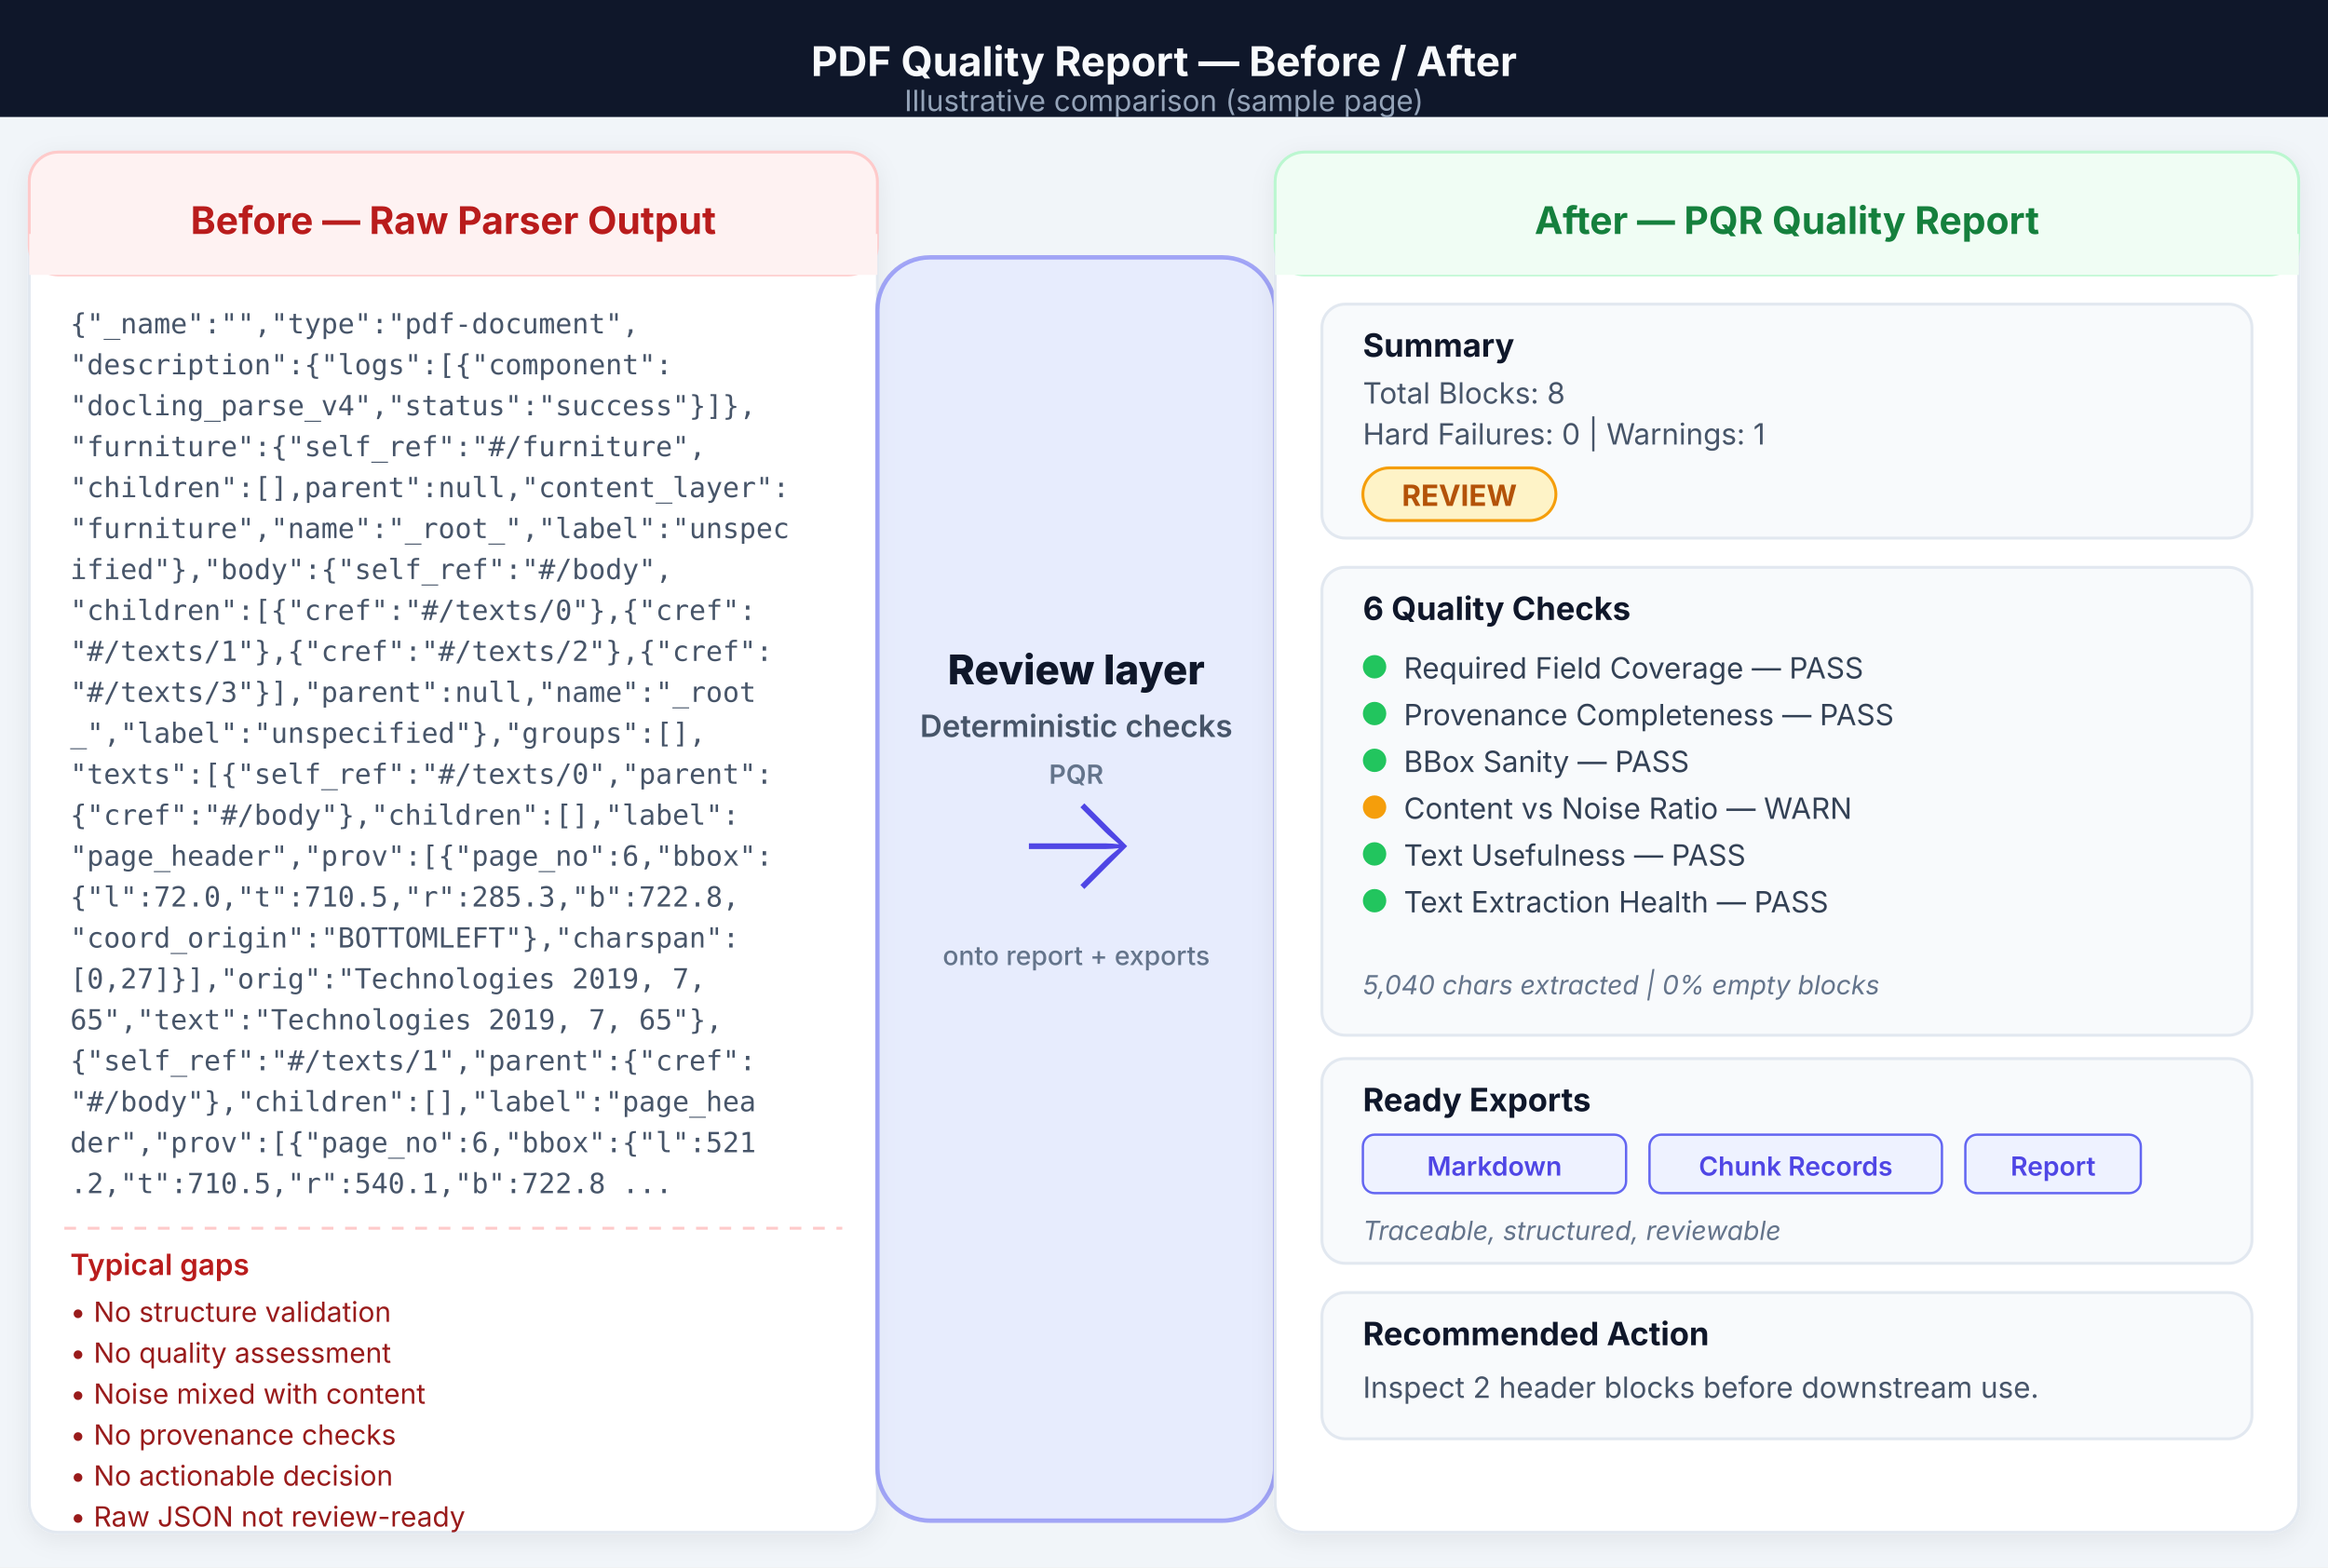
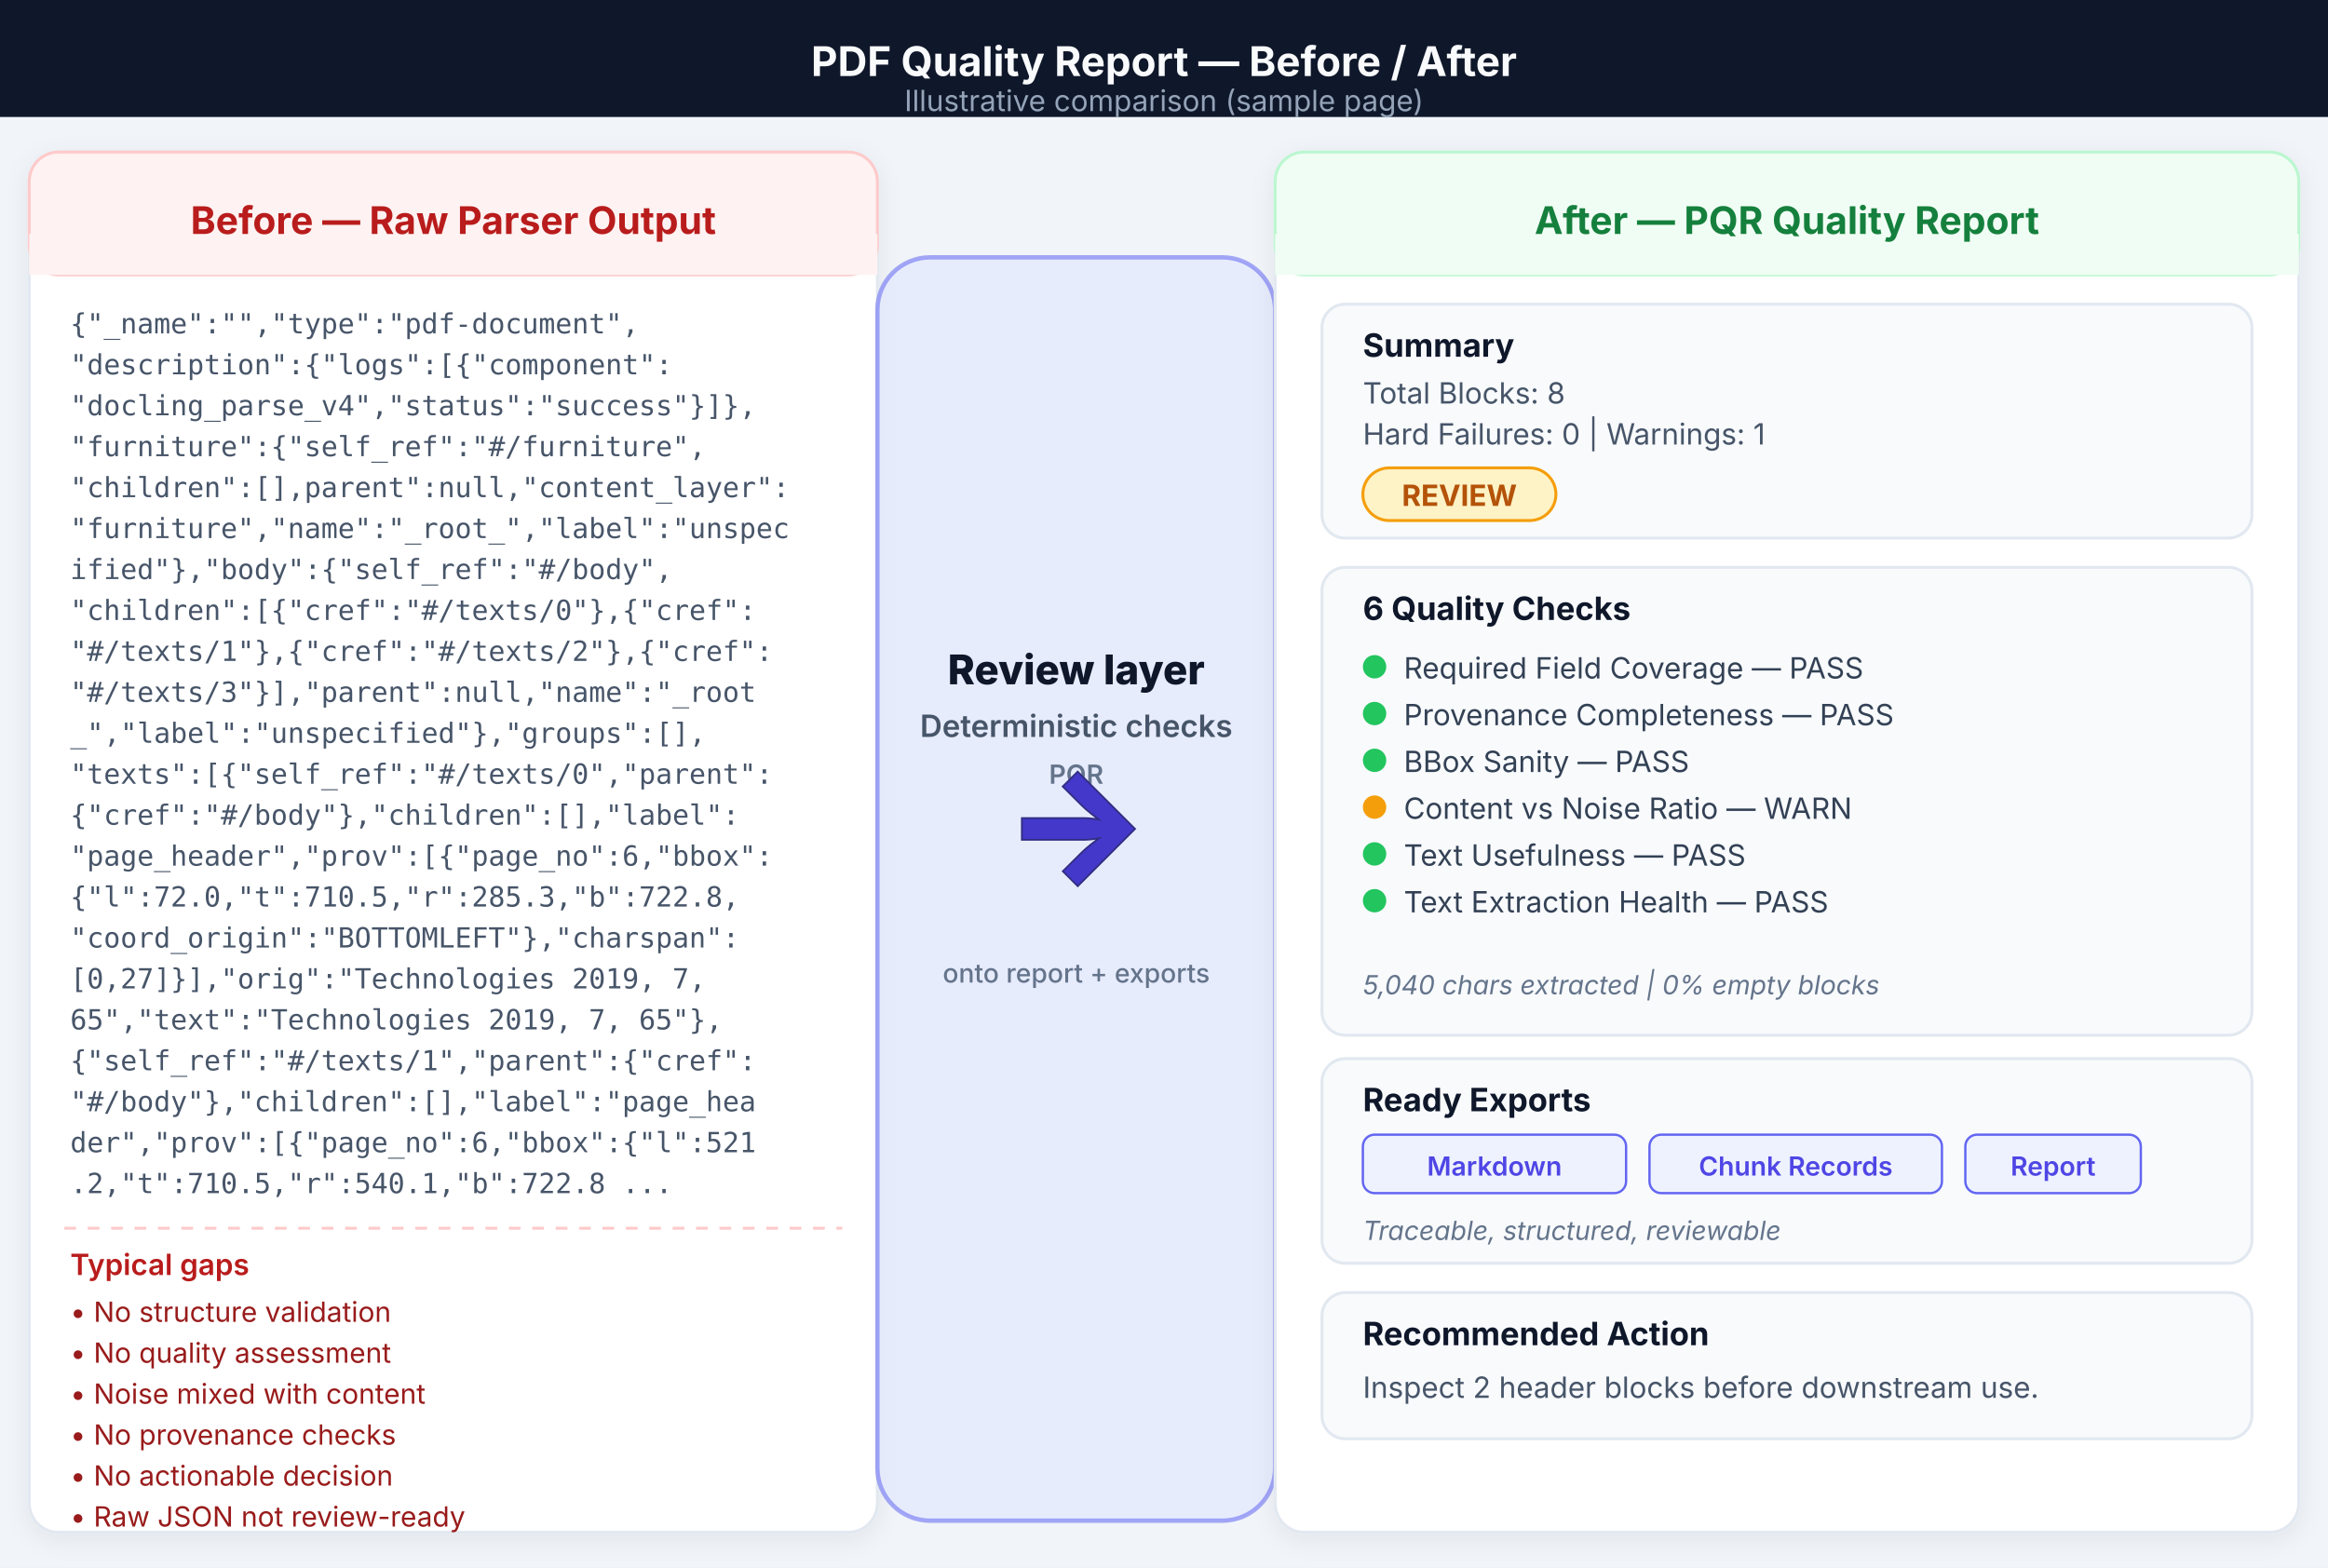
<svg xmlns="http://www.w3.org/2000/svg" viewBox="0 0 796 536" role="img" style="font-family: -apple-system, BlinkMacSystemFont, 'Segoe UI', sans-serif;">
  <defs>
    <filter id="pqrPanelShadow" x="-6%" y="-4%" width="112%" height="108%">
      <feDropShadow dx="0" dy="2" stdDeviation="4" flood-color="#0f172a" flood-opacity="0.07" />
    </filter>
  </defs>
  <rect width="796" height="536" fill="#f1f5f9" />
  <rect width="796" height="40" fill="#0f172a" />
  <text x="398" y="26" text-anchor="middle" fill="#f8fafc" font-size="14" font-weight="700">PDF Quality Report — Before / After</text>
  <text x="398" y="38" text-anchor="middle" fill="#94a3b8" font-size="10">Illustrative comparison (sample page)</text>
  <g transform="translate(10, 52)">
    <rect x="0" y="0" width="290" height="472" rx="10" fill="#ffffff" stroke="#e2e8f0" stroke-width="1" filter="url(#pqrPanelShadow)" />
    <rect x="0" y="0" width="290" height="42" rx="10" fill="#fef2f2" stroke="#fecaca" stroke-width="1" />
    <rect x="0" y="28" width="290" height="14" fill="#fef2f2" />
    <text x="145" y="28" text-anchor="middle" fill="#b91c1c" font-size="13" font-weight="700">Before — Raw Parser Output</text>
    <text x="14" y="62" fill="#475569" font-size="9.5" font-family="ui-monospace, SFMono-Regular, Menlo, Monaco, Consolas, monospace">
      <tspan x="14" dy="0">{"_name":"","type":"pdf-document",</tspan>
      <tspan x="14" dy="14">"description":{"logs":[{"component":</tspan>
      <tspan x="14" dy="14">"docling_parse_v4","status":"success"}]},</tspan>
      <tspan x="14" dy="14">"furniture":{"self_ref":"#/furniture",</tspan>
      <tspan x="14" dy="14">"children":[],parent":null,"content_layer":</tspan>
      <tspan x="14" dy="14">"furniture","name":"_root_","label":"unspec</tspan>
      <tspan x="14" dy="14">ified"},"body":{"self_ref":"#/body",</tspan>
      <tspan x="14" dy="14">"children":[{"cref":"#/texts/0"},{"cref":</tspan>
      <tspan x="14" dy="14">"#/texts/1"},{"cref":"#/texts/2"},{"cref":</tspan>
      <tspan x="14" dy="14">"#/texts/3"}],"parent":null,"name":"_root</tspan>
      <tspan x="14" dy="14">_","label":"unspecified"},"groups":[],</tspan>
      <tspan x="14" dy="14">"texts":[{"self_ref":"#/texts/0","parent":</tspan>
      <tspan x="14" dy="14">{"cref":"#/body"},"children":[],"label":</tspan>
      <tspan x="14" dy="14">"page_header","prov":[{"page_no":6,"bbox":</tspan>
      <tspan x="14" dy="14">{"l":72.0,"t":710.5,"r":285.3,"b":722.8,</tspan>
      <tspan x="14" dy="14">"coord_origin":"BOTTOMLEFT"},"charspan":</tspan>
      <tspan x="14" dy="14">[0,27]}],"orig":"Technologies 2019, 7,</tspan>
      <tspan x="14" dy="14">65","text":"Technologies 2019, 7, 65"},</tspan>
      <tspan x="14" dy="14">{"self_ref":"#/texts/1","parent":{"cref":</tspan>
      <tspan x="14" dy="14">"#/body"},"children":[],"label":"page_hea</tspan>
      <tspan x="14" dy="14">der","prov":[{"page_no":6,"bbox":{"l":521</tspan>
      <tspan x="14" dy="14">.2,"t":710.5,"r":540.1,"b":722.8 ...</tspan>
    </text>
    <line x1="12" y1="368" x2="278" y2="368" stroke="#fecaca" stroke-width="1" stroke-dasharray="4 4" />
    <text x="14" y="384" fill="#b91c1c" font-size="10" font-weight="600">Typical gaps</text>
    <text x="14" y="400" fill="#991b1b" font-size="9.5">
      <tspan x="14" dy="0">• No structure validation</tspan>
      <tspan x="14" dy="14">• No quality assessment</tspan>
      <tspan x="14" dy="14">• Noise mixed with content</tspan>
      <tspan x="14" dy="14">• No provenance checks</tspan>
      <tspan x="14" dy="14">• No actionable decision</tspan>
      <tspan x="14" dy="14">• Raw JSON not review-ready</tspan>
    </text>
    <rect x="290" y="36" width="136" height="432" rx="18" fill="#e0e7ff" fill-opacity="0.62" stroke="#6366f1" stroke-opacity="0.55" stroke-width="1.5" />
    <text x="358" y="182" text-anchor="middle" fill="#0f172a" font-size="14" font-weight="800">Review layer</text>
    <text x="358" y="200" text-anchor="middle" fill="#475569" font-size="10.5" font-weight="600">Deterministic checks</text>
    <text x="358" y="216" text-anchor="middle" fill="#64748b" font-size="9" font-weight="600">PQR</text>
-     <text x="358" y="252" text-anchor="middle" fill="#4f46e5" font-size="46" font-weight="200" font-family="ui-sans-serif, system-ui, -apple-system, sans-serif">→</text>
-     <text x="358" y="278" text-anchor="middle" fill="#64748b" font-size="9" font-weight="500">onto report + exports</text>
+     <text x="358" y="248" text-anchor="middle" fill="#4338ca" font-size="52" font-weight="800" font-family="ui-sans-serif, system-ui, -apple-system, sans-serif" paint-order="stroke fill" stroke="#312e81" stroke-width="1.2">→</text>
+     <text x="358" y="284" text-anchor="middle" fill="#64748b" font-size="9" font-weight="500">onto report + exports</text>
    <g transform="translate(36,0)">
      <rect x="390" y="0" width="350" height="472" rx="10" fill="#ffffff" stroke="#e2e8f0" stroke-width="1" filter="url(#pqrPanelShadow)" />
      <rect x="390" y="0" width="350" height="42" rx="10" fill="#f0fdf4" stroke="#bbf7d0" stroke-width="1" />
      <rect x="390" y="28" width="350" height="14" fill="#f0fdf4" />
      <text x="565" y="28" text-anchor="middle" fill="#15803d" font-size="13" font-weight="700">After — PQR Quality Report</text>
      <rect x="406" y="52" width="318" height="80" rx="8" fill="#f8fafc" stroke="#e2e8f0" stroke-width="1" />
      <text x="420" y="70" fill="#0f172a" font-size="11" font-weight="700">Summary</text>
      <text x="420" y="86" fill="#475569" font-size="10">Total Blocks: 8</text>
      <text x="420" y="100" fill="#475569" font-size="10">Hard Failures: 0 | Warnings: 1</text>
      <rect x="420" y="108" width="66" height="18" rx="9" fill="#fef3c7" stroke="#f59e0b" stroke-width="1" />
      <text x="453" y="121" text-anchor="middle" fill="#b45309" font-size="10" font-weight="700">REVIEW</text>
      <rect x="406" y="142" width="318" height="160" rx="8" fill="#f8fafc" stroke="#e2e8f0" stroke-width="1" />
      <text x="420" y="160" fill="#0f172a" font-size="11" font-weight="700">6 Quality Checks</text>
      <circle cx="424" cy="176" r="4" fill="#22c55e" />
      <text x="434" y="180" fill="#334155" font-size="10">Required Field Coverage — PASS</text>
      <circle cx="424" cy="192" r="4" fill="#22c55e" />
      <text x="434" y="196" fill="#334155" font-size="10">Provenance Completeness — PASS</text>
      <circle cx="424" cy="208" r="4" fill="#22c55e" />
      <text x="434" y="212" fill="#334155" font-size="10">BBox Sanity — PASS</text>
      <circle cx="424" cy="224" r="4" fill="#f59e0b" />
      <text x="434" y="228" fill="#334155" font-size="10">Content vs Noise Ratio — WARN</text>
      <circle cx="424" cy="240" r="4" fill="#22c55e" />
      <text x="434" y="244" fill="#334155" font-size="10">Text Usefulness — PASS</text>
      <circle cx="424" cy="256" r="4" fill="#22c55e" />
      <text x="434" y="260" fill="#334155" font-size="10">Text Extraction Health — PASS</text>
      <text x="420" y="288" fill="#64748b" font-size="9" font-style="italic">5,040 chars extracted | 0% empty blocks</text>
      <rect x="406" y="310" width="318" height="70" rx="8" fill="#f8fafc" stroke="#e2e8f0" stroke-width="1" />
      <text x="420" y="328" fill="#0f172a" font-size="11" font-weight="700">Ready Exports</text>
      <rect x="420" y="336" width="90" height="20" rx="4" fill="#eef2ff" stroke="#6366f1" stroke-width="0.8" />
      <text x="465" y="350" text-anchor="middle" fill="#4f46e5" font-size="9" font-weight="600">Markdown</text>
      <rect x="518" y="336" width="100" height="20" rx="4" fill="#eef2ff" stroke="#6366f1" stroke-width="0.8" />
      <text x="568" y="350" text-anchor="middle" fill="#4f46e5" font-size="9" font-weight="600">Chunk Records</text>
      <rect x="626" y="336" width="60" height="20" rx="4" fill="#eef2ff" stroke="#6366f1" stroke-width="0.8" />
      <text x="656" y="350" text-anchor="middle" fill="#4f46e5" font-size="9" font-weight="600">Report</text>
      <text x="420" y="372" fill="#64748b" font-size="9" font-style="italic">Traceable, structured, reviewable</text>
      <rect x="406" y="390" width="318" height="50" rx="8" fill="#f8fafc" stroke="#e2e8f0" stroke-width="1" />
      <text x="420" y="408" fill="#0f172a" font-size="11" font-weight="700">Recommended Action</text>
      <text x="420" y="426" fill="#475569" font-size="10">Inspect 2 header blocks before downstream use.</text>
    </g>
  </g>
</svg>
